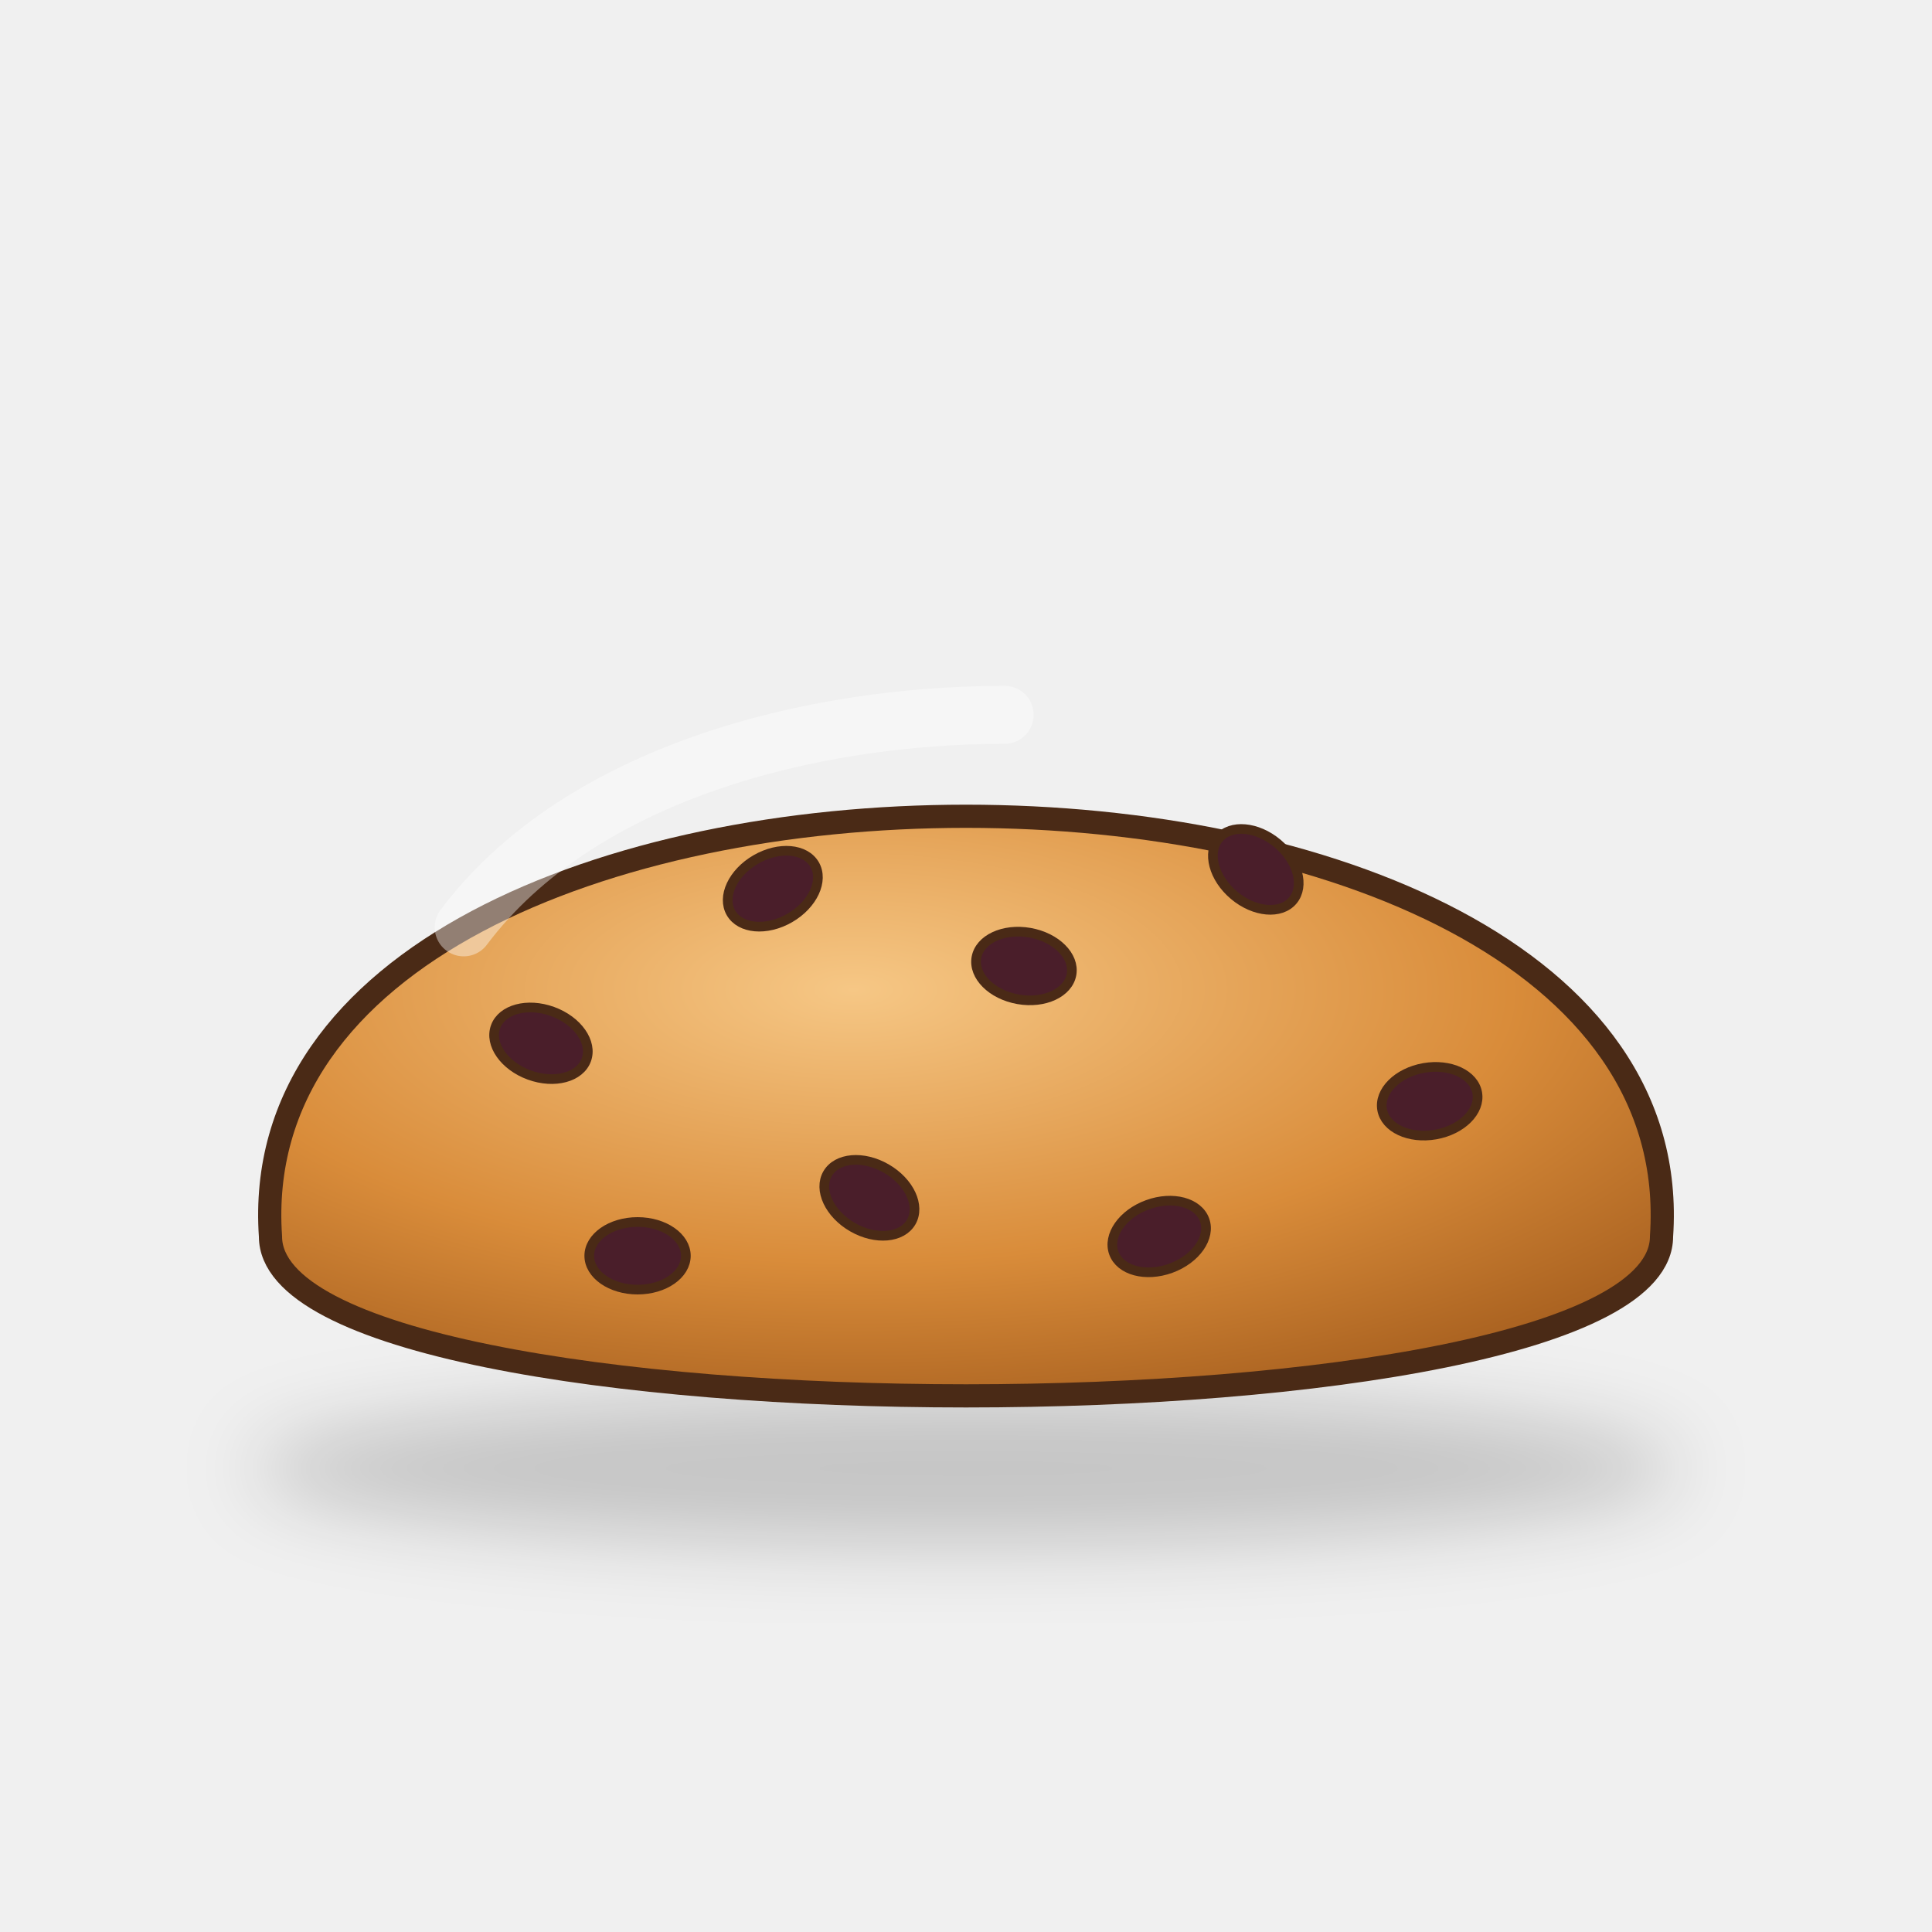
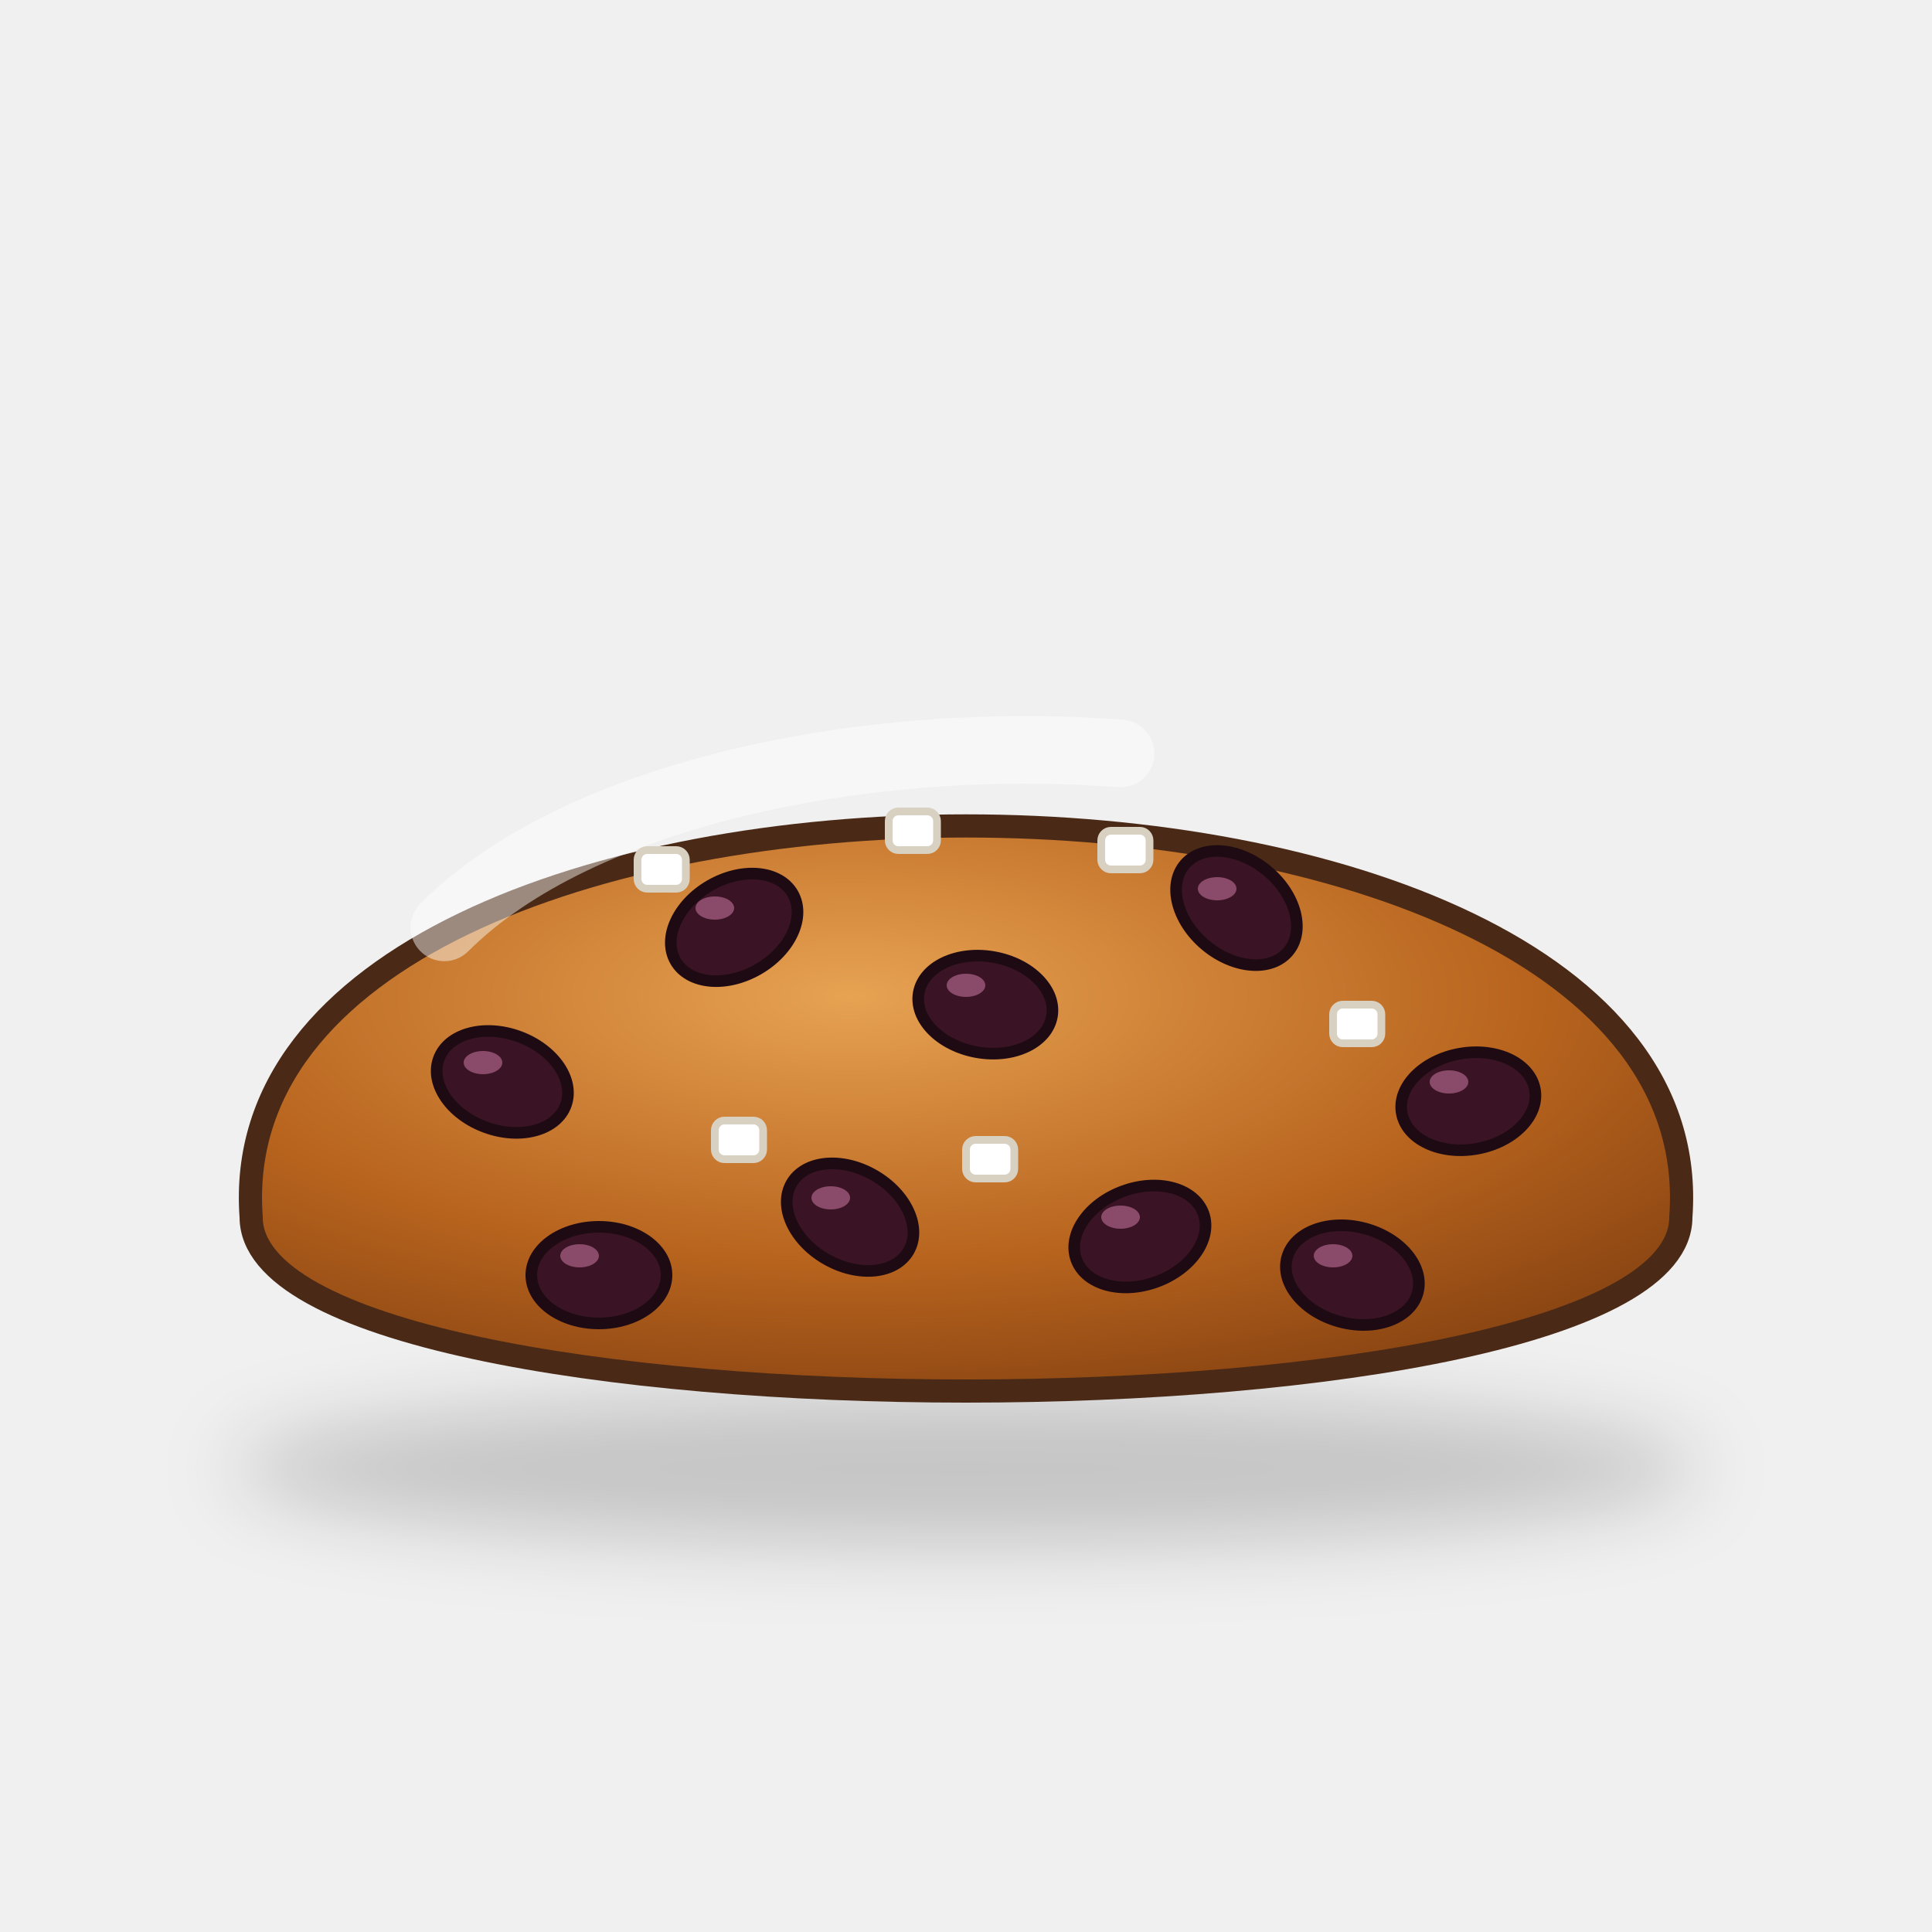
<svg xmlns="http://www.w3.org/2000/svg" width="200" height="200" viewBox="0 0 200 200" role="img" aria-label="Rosinenbrötchen">
  <defs>
    <filter id="weich" x="-50%" y="-50%" width="200%" height="200%">
      <feGaussianBlur stdDeviation="4" />
    </filter>
-     <radialGradient id="kr" cx="0.42" cy="0.3" r="0.85">
-       <stop offset="0" stop-color="#f6c785" />
-       <stop offset="0.55" stop-color="#d98c3a" />
-       <stop offset="1" stop-color="#9a5418" />
+     <radialGradient id="rb" cx="0.42" cy="0.3" r="0.85">
+       <stop offset="0" stop-color="#e7a252" />
+       <stop offset="0.55" stop-color="#b8641e" />
+       <stop offset="1" stop-color="#7a3a0e" />
    </radialGradient>
  </defs>
-   <ellipse cx="100" cy="152" rx="74" ry="8" fill="#000" opacity=".18" filter="url(#weich)" />
+   <ellipse cx="100" cy="152" rx="76" ry="8" fill="#000" opacity=".18" filter="url(#weich)" />
  <g stroke="#4a2a16" stroke-width="2.4" stroke-linejoin="round" stroke-linecap="round">
-     <path d="M28 128 C 24 70, 176 70, 172 128 C 172 150, 28 150, 28 128 Z" fill="url(#kr)" />
-     <ellipse cx="56" cy="108" rx="5" ry="3.5" fill="#4a1e2a" stroke-width="1" transform="rotate(20 56 108)" />
-     <ellipse cx="80" cy="92" rx="5" ry="3.5" fill="#4a1e2a" stroke-width="1" transform="rotate(-30 80 92)" />
-     <ellipse cx="106" cy="100" rx="5" ry="3.5" fill="#4a1e2a" stroke-width="1" transform="rotate(10 106 100)" />
-     <ellipse cx="130" cy="90" rx="5" ry="3.5" fill="#4a1e2a" stroke-width="1" transform="rotate(40 130 90)" />
-     <ellipse cx="148" cy="114" rx="5" ry="3.5" fill="#4a1e2a" stroke-width="1" transform="rotate(-10 148 114)" />
-     <ellipse cx="90" cy="124" rx="5" ry="3.5" fill="#4a1e2a" stroke-width="1" transform="rotate(30 90 124)" />
-     <ellipse cx="120" cy="128" rx="5" ry="3.5" fill="#4a1e2a" stroke-width="1" transform="rotate(-20 120 128)" />
-     <ellipse cx="66" cy="130" rx="5" ry="3.5" fill="#4a1e2a" stroke-width="1" transform="rotate(0 66 130)" />
-     <path d="M48 96 C 60 80, 84 74, 104 74" fill="none" stroke="#fff" stroke-width="6" opacity="0.4" />
+     <path d="M26 126 C 22 72, 178 72, 174 126 C 174 150, 26 150, 26 126 Z" fill="url(#rb)" />
+     <ellipse cx="52" cy="112" rx="7" ry="5" fill="#3a1424" stroke="#1e0a12" stroke-width="1.2" transform="rotate(20 52 112)" />
+     <ellipse cx="50" cy="110" rx="2" ry="1.2" fill="#8a4a6a" stroke="none" />
+     <ellipse cx="76" cy="96" rx="7" ry="5" fill="#3a1424" stroke="#1e0a12" stroke-width="1.2" transform="rotate(-30 76 96)" />
+     <ellipse cx="74" cy="94" rx="2" ry="1.2" fill="#8a4a6a" stroke="none" />
+     <ellipse cx="102" cy="104" rx="7" ry="5" fill="#3a1424" stroke="#1e0a12" stroke-width="1.2" transform="rotate(10 102 104)" />
+     <ellipse cx="100" cy="102" rx="2" ry="1.2" fill="#8a4a6a" stroke="none" />
+     <ellipse cx="128" cy="94" rx="7" ry="5" fill="#3a1424" stroke="#1e0a12" stroke-width="1.2" transform="rotate(40 128 94)" />
+     <ellipse cx="126" cy="92" rx="2" ry="1.2" fill="#8a4a6a" stroke="none" />
+     <ellipse cx="152" cy="114" rx="7" ry="5" fill="#3a1424" stroke="#1e0a12" stroke-width="1.2" transform="rotate(-10 152 114)" />
+     <ellipse cx="150" cy="112" rx="2" ry="1.2" fill="#8a4a6a" stroke="none" />
+     <ellipse cx="88" cy="126" rx="7" ry="5" fill="#3a1424" stroke="#1e0a12" stroke-width="1.2" transform="rotate(30 88 126)" />
+     <ellipse cx="86" cy="124" rx="2" ry="1.2" fill="#8a4a6a" stroke="none" />
+     <ellipse cx="118" cy="128" rx="7" ry="5" fill="#3a1424" stroke="#1e0a12" stroke-width="1.2" transform="rotate(-20 118 128)" />
+     <ellipse cx="116" cy="126" rx="2" ry="1.2" fill="#8a4a6a" stroke="none" />
+     <ellipse cx="62" cy="132" rx="7" ry="5" fill="#3a1424" stroke="#1e0a12" stroke-width="1.2" transform="rotate(0 62 132)" />
+     <ellipse cx="60" cy="130" rx="2" ry="1.2" fill="#8a4a6a" stroke="none" />
+     <ellipse cx="140" cy="132" rx="7" ry="5" fill="#3a1424" stroke="#1e0a12" stroke-width="1.2" transform="rotate(15 140 132)" />
+     <ellipse cx="138" cy="130" rx="2" ry="1.2" fill="#8a4a6a" stroke="none" />
+     <rect x="66" y="88" width="5" height="4" rx="1" fill="#ffffff" stroke="#d8d0c0" stroke-width=".8" />
+     <rect x="92" y="84" width="5" height="4" rx="1" fill="#ffffff" stroke="#d8d0c0" stroke-width=".8" />
+     <rect x="114" y="86" width="5" height="4" rx="1" fill="#ffffff" stroke="#d8d0c0" stroke-width=".8" />
+     <rect x="138" y="104" width="5" height="4" rx="1" fill="#ffffff" stroke="#d8d0c0" stroke-width=".8" />
+     <rect x="100" y="118" width="5" height="4" rx="1" fill="#ffffff" stroke="#d8d0c0" stroke-width=".8" />
+     <rect x="74" y="116" width="5" height="4" rx="1" fill="#ffffff" stroke="#d8d0c0" stroke-width=".8" />
+     <path d="M46 96 C 60 82, 90 76, 116 78" fill="none" stroke="#fff" stroke-width="7" opacity="0.45" />
  </g>
</svg>
